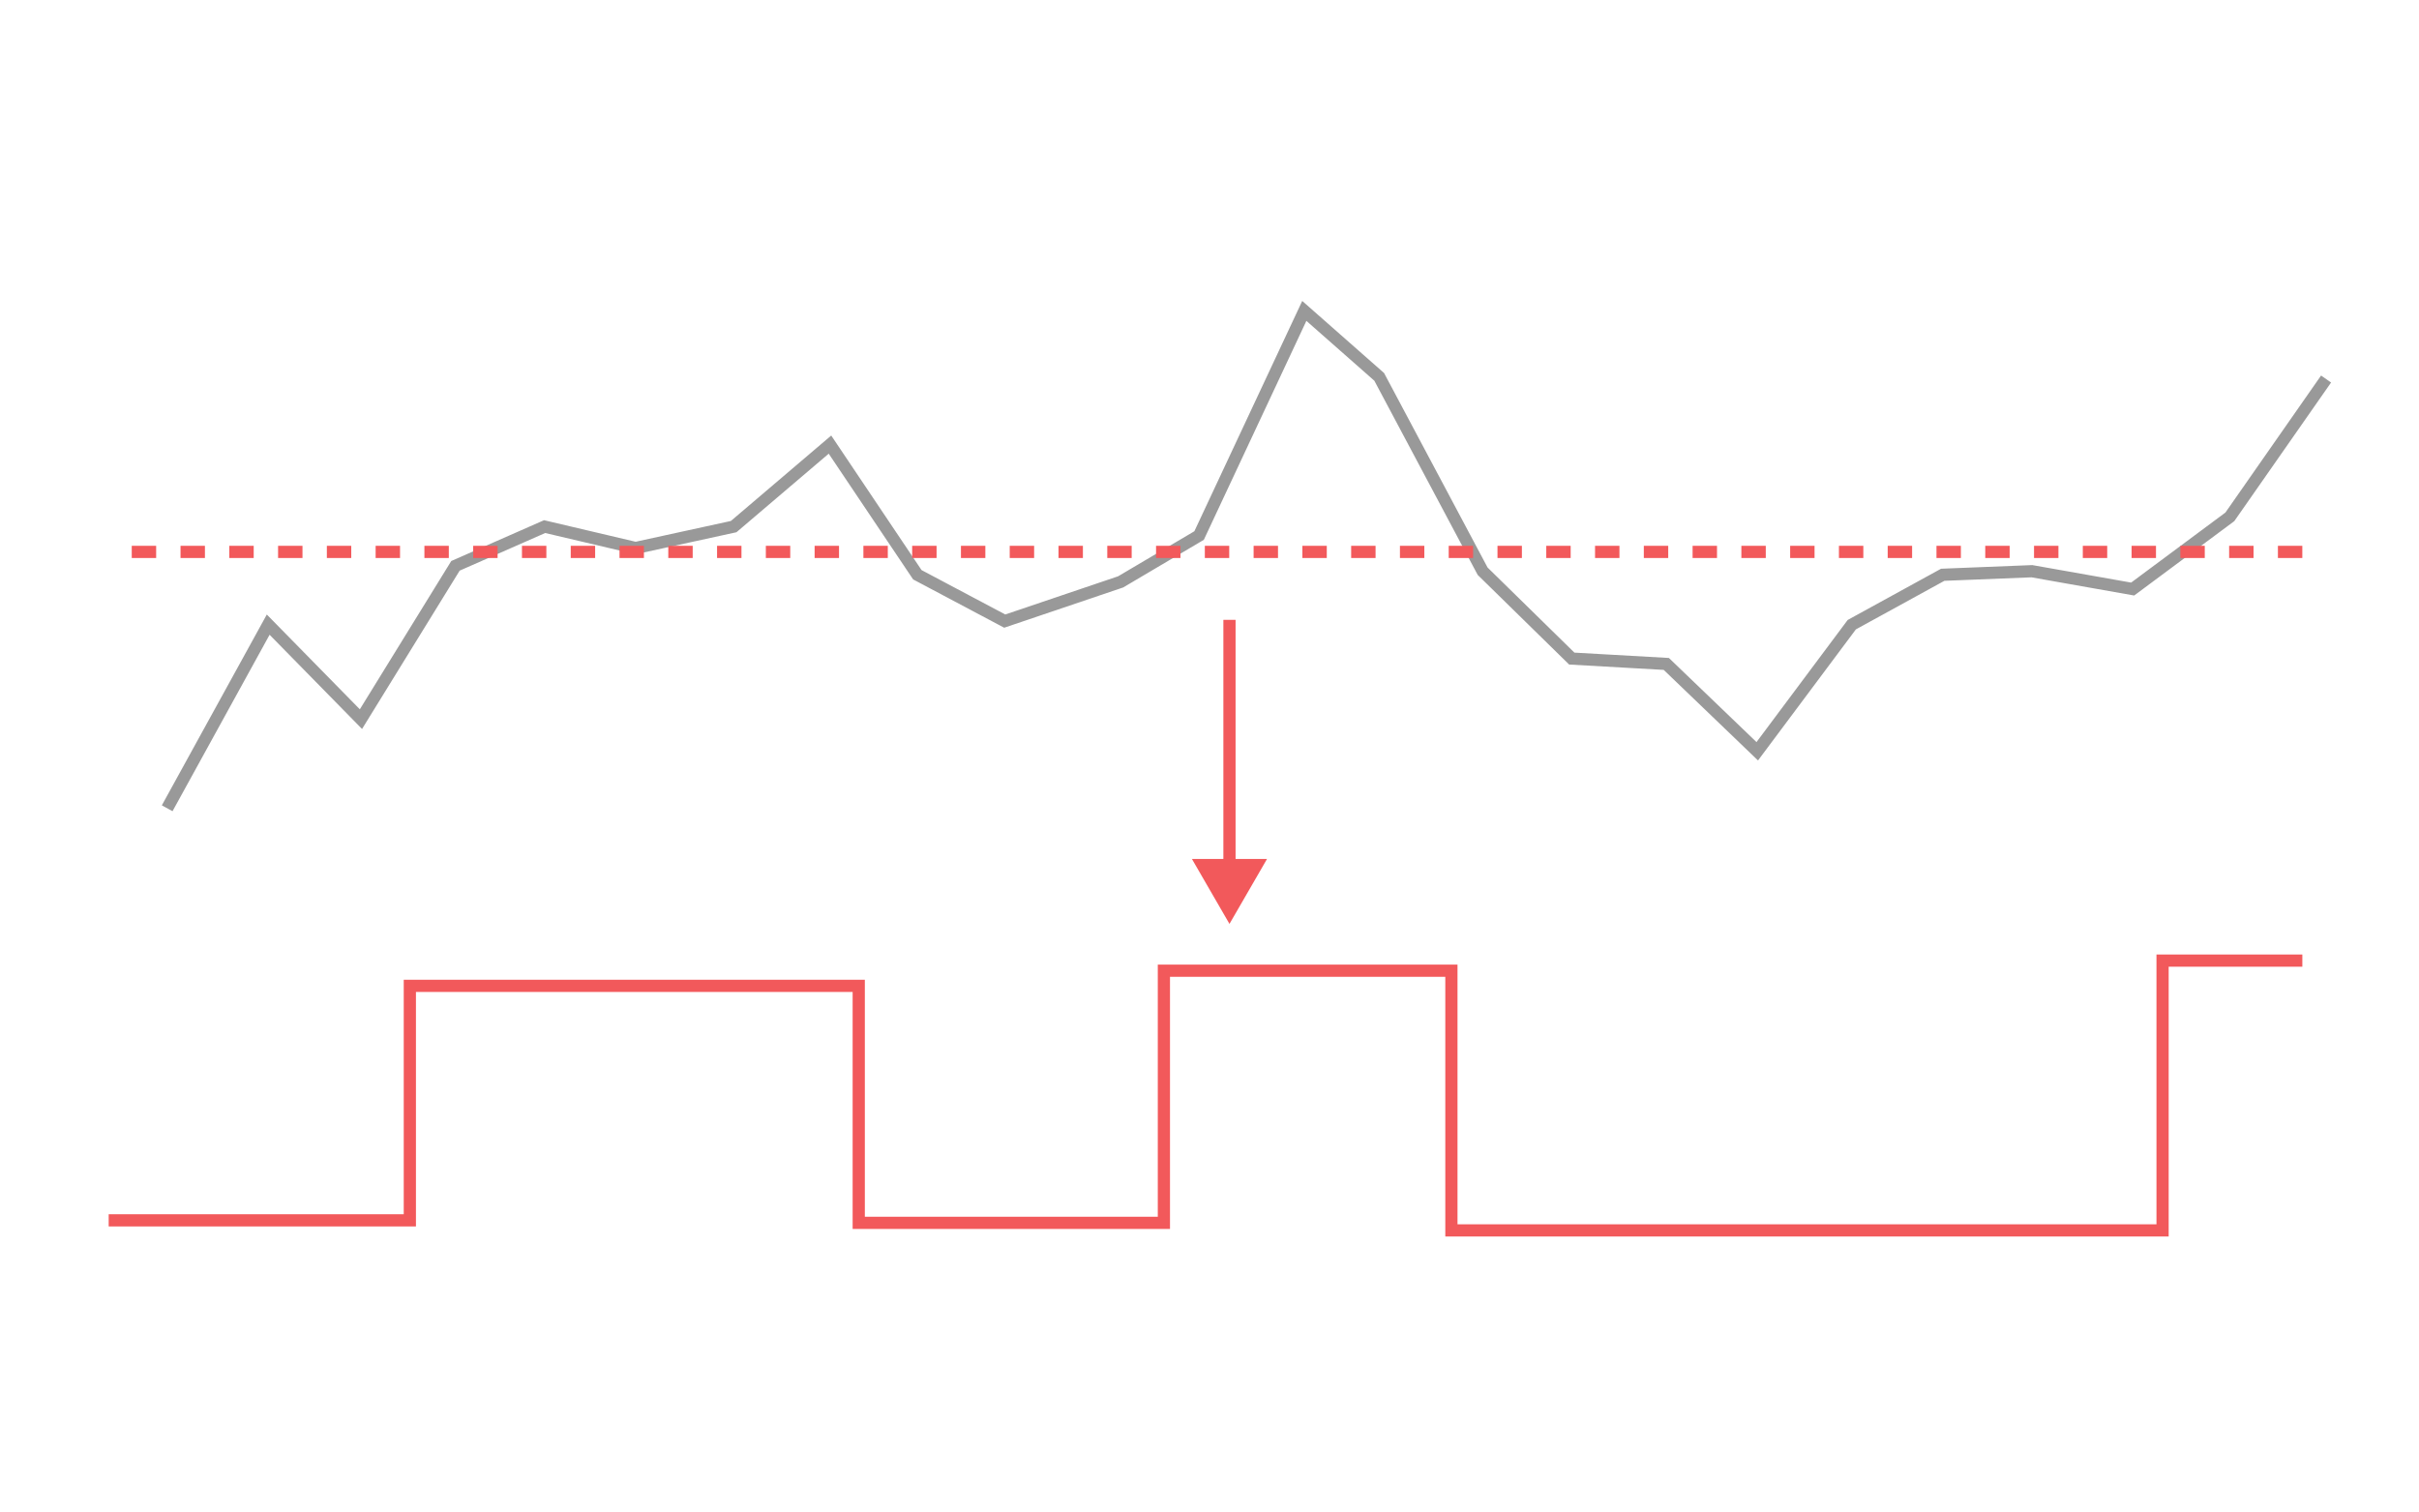
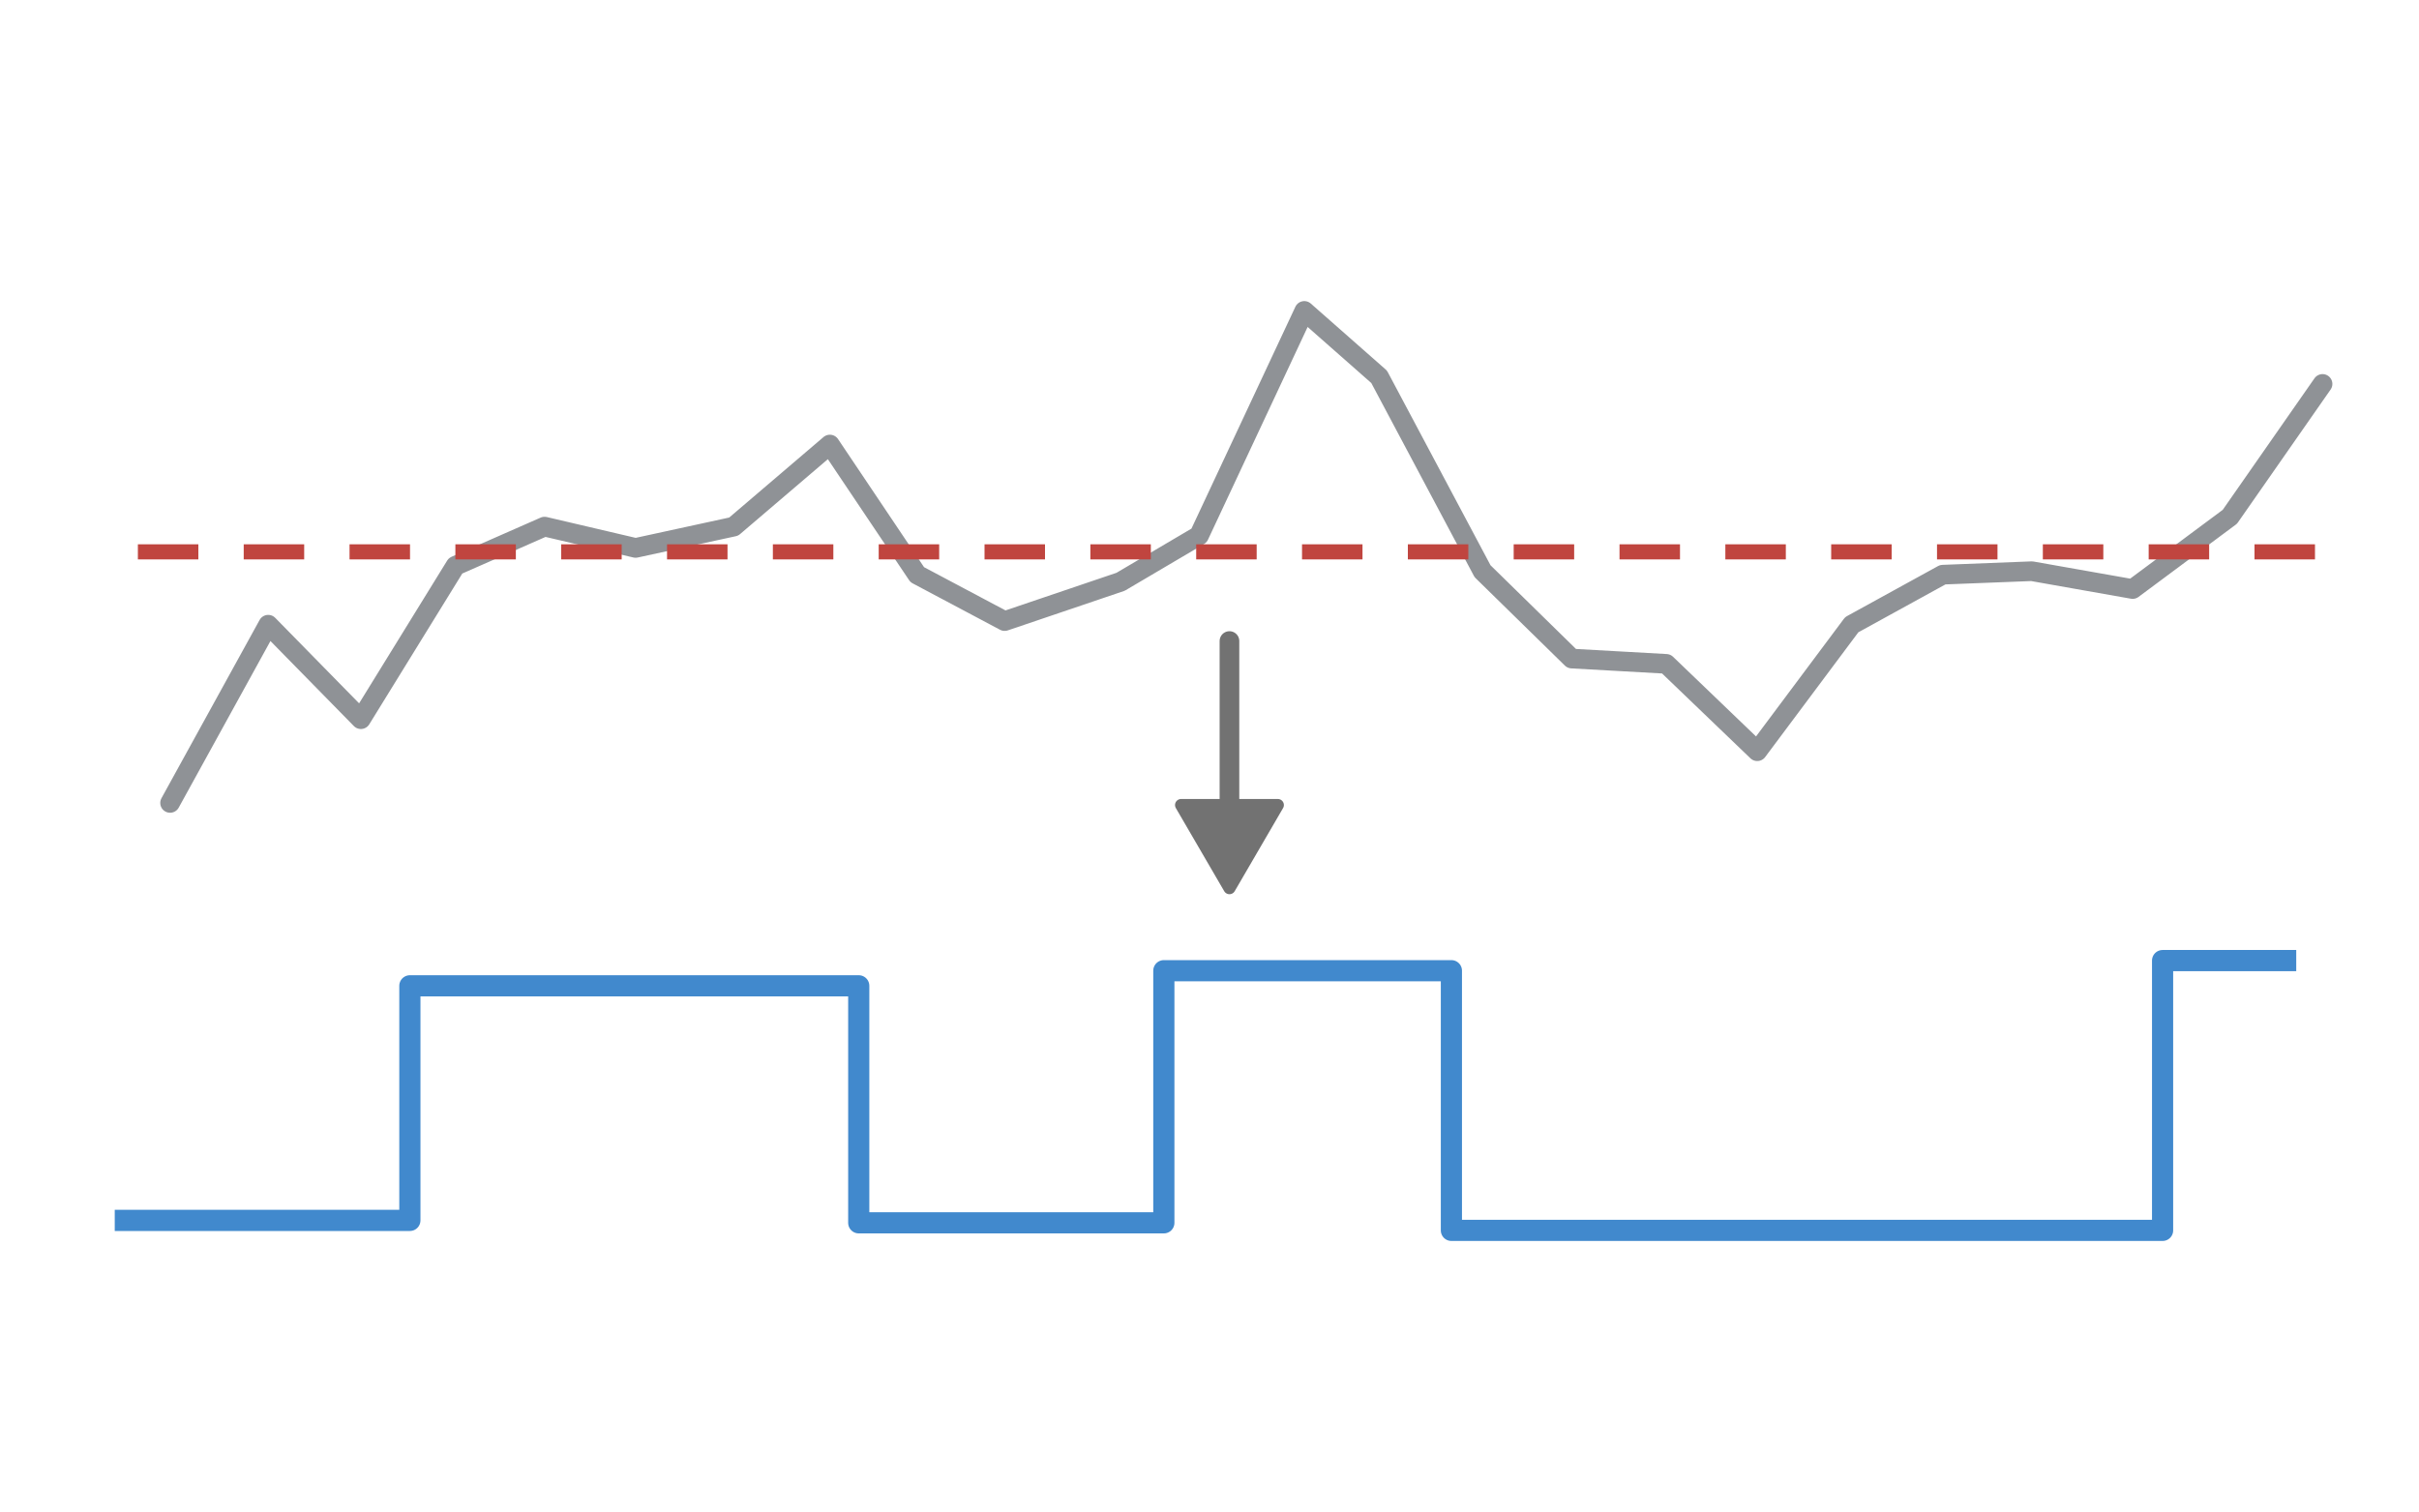
- <svg xmlns="http://www.w3.org/2000/svg" viewBox="0 0 160 100" width="160" height="100" version="1.1" id="svg3" xml:space="preserve">
-   <defs id="defs3">
-     <marker style="overflow:visible" id="Triangle" refX="0" refY="0" orient="auto-start-reverse" markerWidth="1" markerHeight="1" viewBox="0 0 1 1" preserveAspectRatio="xMidYMid">
-       <path transform="scale(0.5)" style="fill:context-stroke;fill-rule:evenodd;stroke:context-stroke;stroke-width:1pt" d="M 5.77,0 -2.88,5 V -5 Z" id="path135" />
-     </marker>
-     <marker style="overflow:visible" id="ArrowWide" refX="0" refY="0" orient="auto-start-reverse" markerWidth="1" markerHeight="1" viewBox="0 0 1 1" preserveAspectRatio="xMidYMid">
-       <path style="fill:none;stroke:context-stroke;stroke-width:1;stroke-linecap:butt" d="M 3,-3 0,0 3,3" transform="rotate(180,0.125,0)" id="path1-8" />
-     </marker>
-     <rect x="991.535" y="17.173" width="91.328" height="74.35" id="rect19" />
-     <rect x="991.535" y="17.173" width="91.328" height="74.35" id="rect19-4" />
-   </defs>
-   <g id="layer1-8" transform="matrix(1.403317,0,0,1.403317,-1084.337,-237.4897)" style="stroke:#000000;stroke-width:1.285;stroke-dasharray:none;stroke-opacity:1">
-     <path style="fill:none;fill-opacity:1;stroke:#999999;stroke-width:0.575;stroke-linecap:square;stroke-dasharray:none;stroke-dashoffset:0;stroke-opacity:1" d="m 780.714,207.088 4.623,-8.405 4.371,4.455 4.455,-7.228 4.203,-1.849 4.287,1.009 4.623,-1.009 4.539,-3.866 4.118,6.136 4.119,2.185 5.463,-1.849 3.698,-2.185 4.959,-10.59 3.53,3.11 4.875,9.162 4.202,4.119 4.455,0.252 4.287,4.118 4.455,-5.968 4.287,-2.353 4.203,-0.168 4.749,0.841 4.581,-3.404 4.371,-6.262" id="path36" />
-     <path style="fill:none;fill-opacity:1;stroke:#f2595b;stroke-width:0.575;stroke-linecap:square;stroke-dasharray:0.575, 1.724;stroke-dashoffset:0;stroke-opacity:1" d="M 779.193,195.254 H 882.407" id="path37" />
-     <path style="fill:none;fill-opacity:1;stroke:#f2595b;stroke-width:0.575;stroke-linecap:square;stroke-dasharray:none;stroke-dashoffset:0;stroke-opacity:1;marker-start:url(#Triangle)" d="M 830.645,210.75 V 198.744" id="path38" />
-     <path style="fill:none;fill-opacity:1;stroke:#f2595b;stroke-width:0.575;stroke-linecap:square;stroke-dasharray:none;stroke-dashoffset:0;stroke-opacity:1" d="m 778.106,226.767 h 13.907 v -11.055 h 21.158 v 11.173 h 14.383 v -11.887 h 13.551 v 12.243 h 33.52 v -12.719 h 6.3" id="path39" />
-   </g>
+ <svg xmlns="http://www.w3.org/2000/svg" viewBox="0 0 160 100" width="160" height="100" version="1.1">
+   <path d="M 11.25 53.12 L 17.74 41.33 L 23.87 47.58 L 30.13 37.43 L 36.02 34.84 L 42.04 36.25 L 48.53 34.84 L 54.89 29.41 L 60.67 38.02 L 66.45 41.09 L 74.12 38.49 L 79.31 35.43 L 86.27 20.57 L 91.22 24.93 L 98.06 37.79 L 103.96 43.57 L 110.21 43.92 L 116.23 49.7 L 122.48 41.33 L 128.5 38.02 L 134.39 37.79 L 141.06 38.97 L 147.49 34.19 L 153.62 25.4" fill="none" stroke="#8f9296" stroke-width="1.3" stroke-linejoin="round" stroke-linecap="round" />
+   <line x1="9.12" y1="36.51" x2="153.96" y2="36.51" stroke="#c0453f" stroke-width="1" stroke-dasharray="4, 3" />
+   <line x1="81.32" y1="42.41" x2="81.32" y2="53.76" stroke="#727272" stroke-width="1.3" stroke-linecap="round" />
+   <path d="M 78.12 53.26 L 84.52 53.26 L 81.32 58.76 Z" fill="#727272" stroke="#727272" stroke-width="0.8" stroke-linejoin="round" />
+   <path d="M 7.59 80.74 L 27.11 80.74 L 27.11 65.22 L 56.8 65.22 L 56.8 80.9 L 76.98 80.9 L 76.98 64.22 L 96.0 64.22 L 96.0 81.4 L 143.04 81.4 L 143.04 63.55 L 151.88 63.55" fill="none" stroke="#2075c4" stroke-width="1.4" stroke-linejoin="round" stroke-opacity="0.85" />
</svg>
